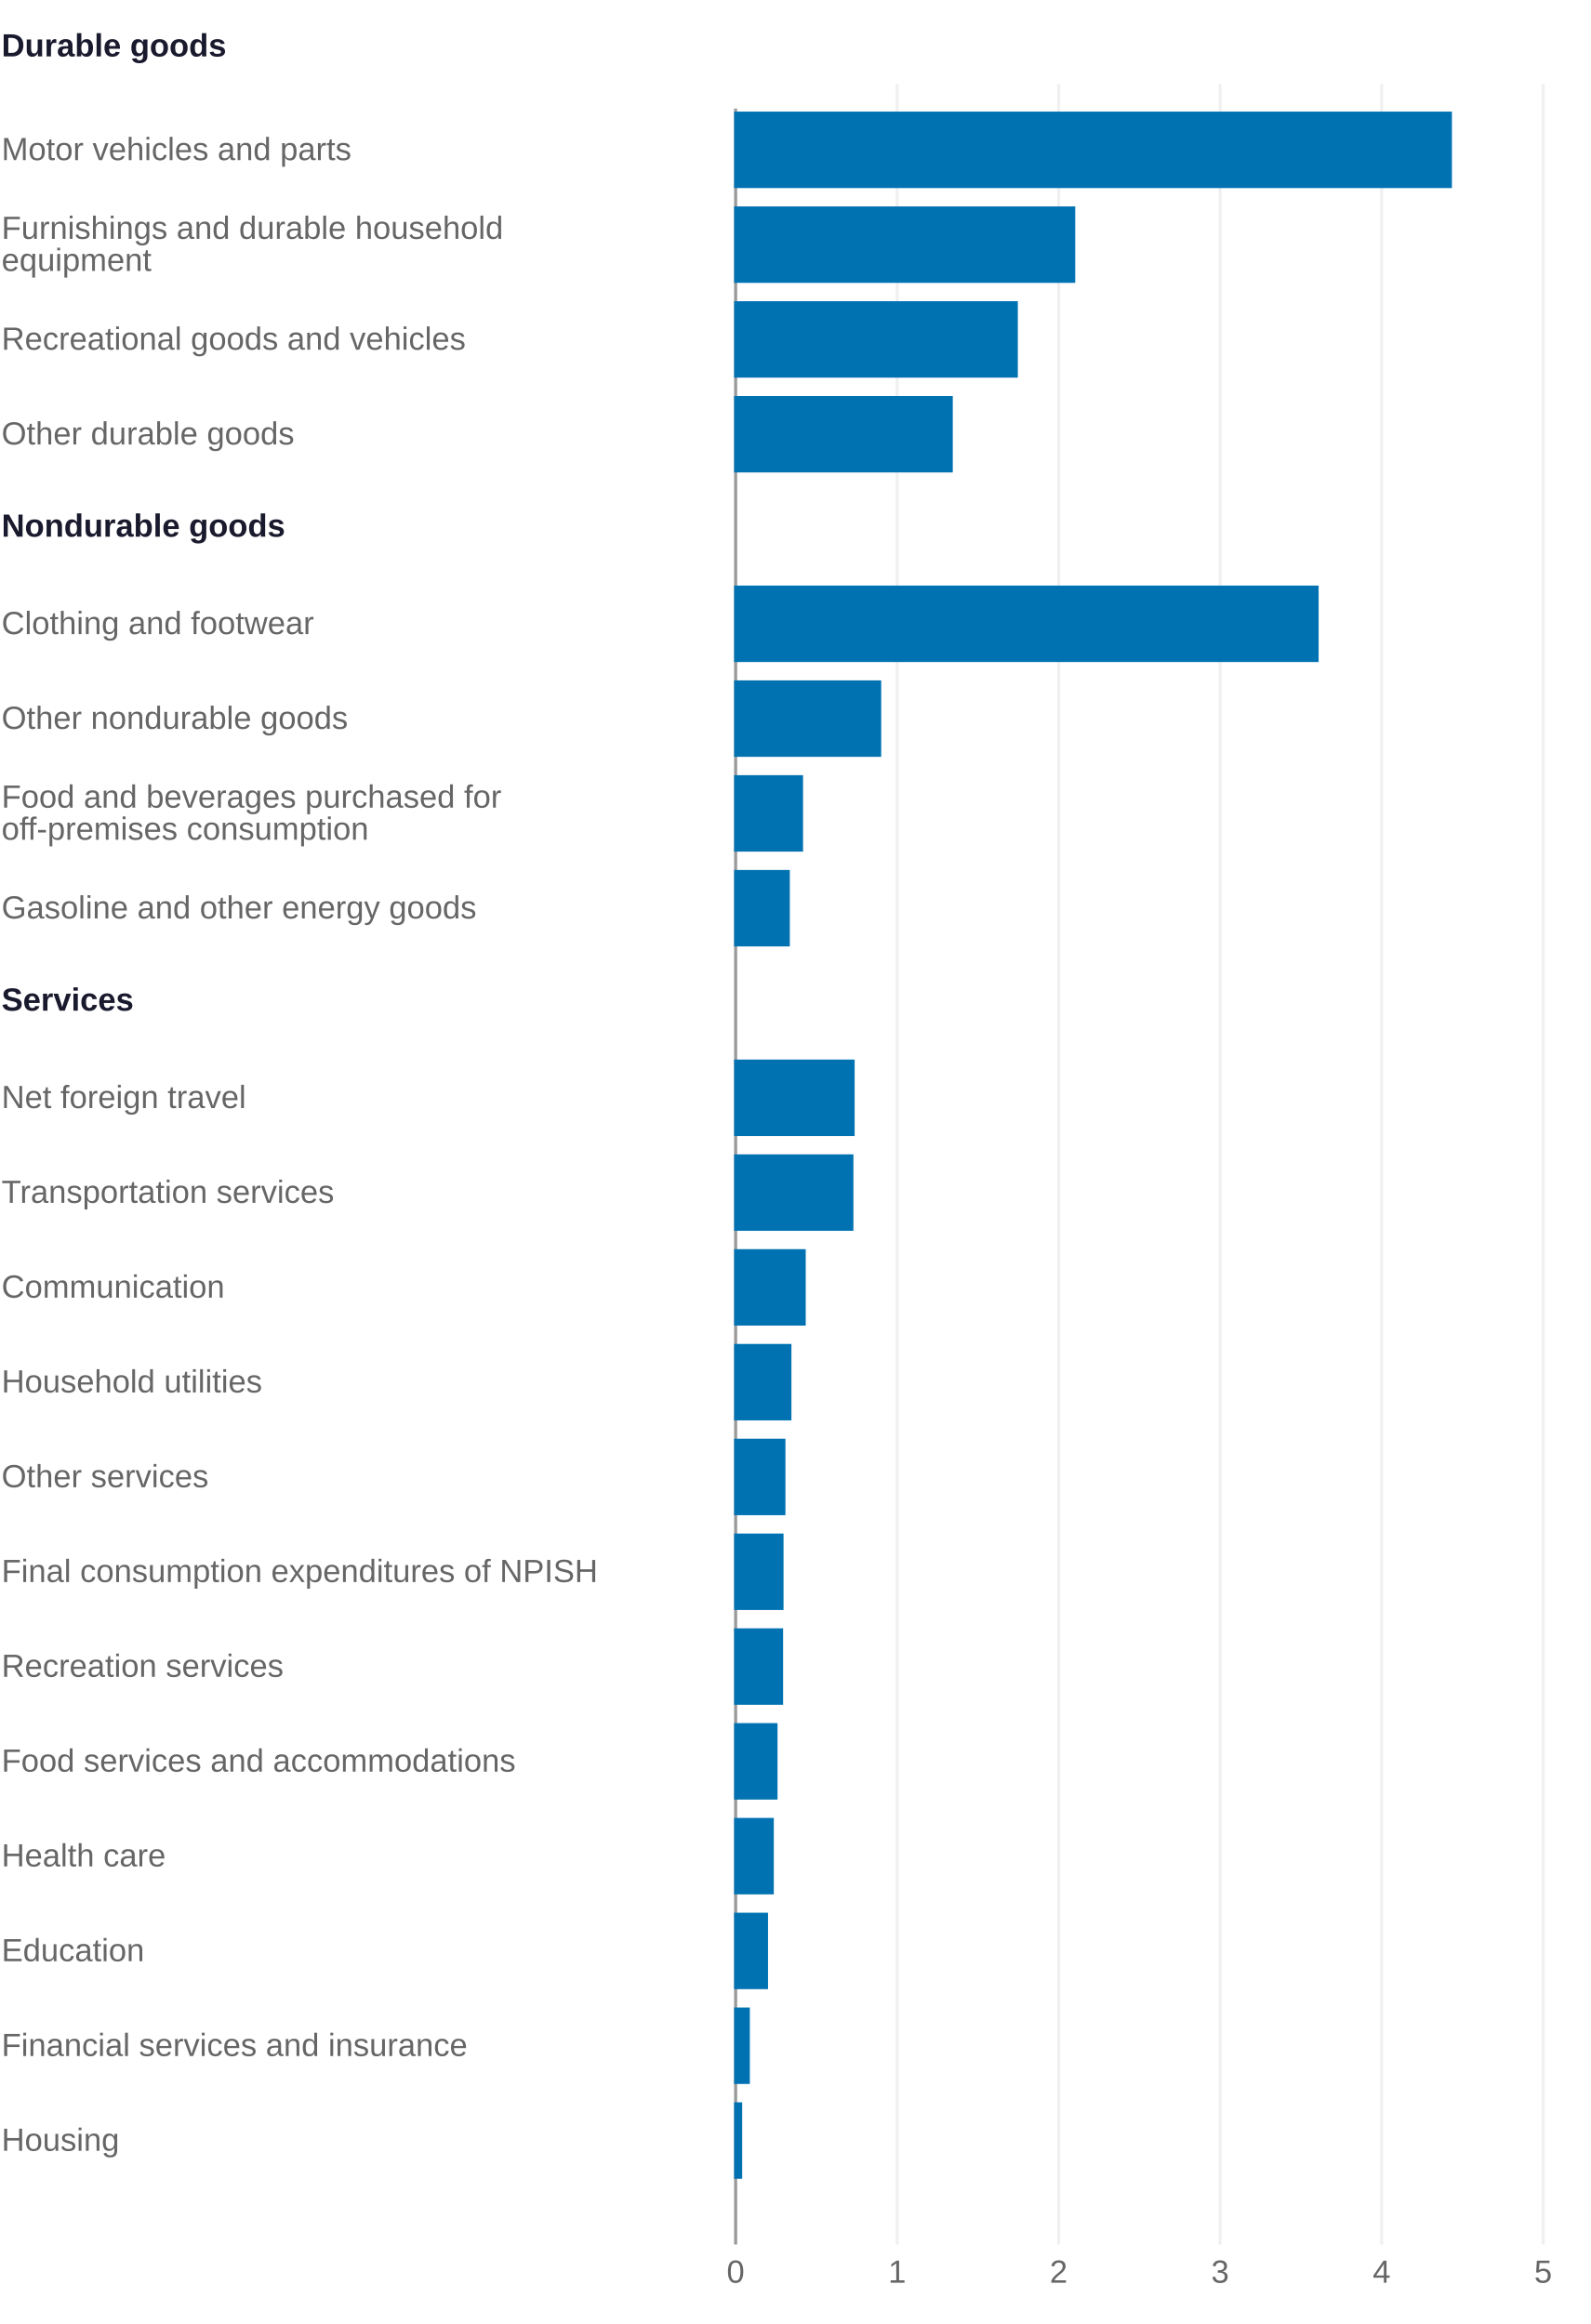
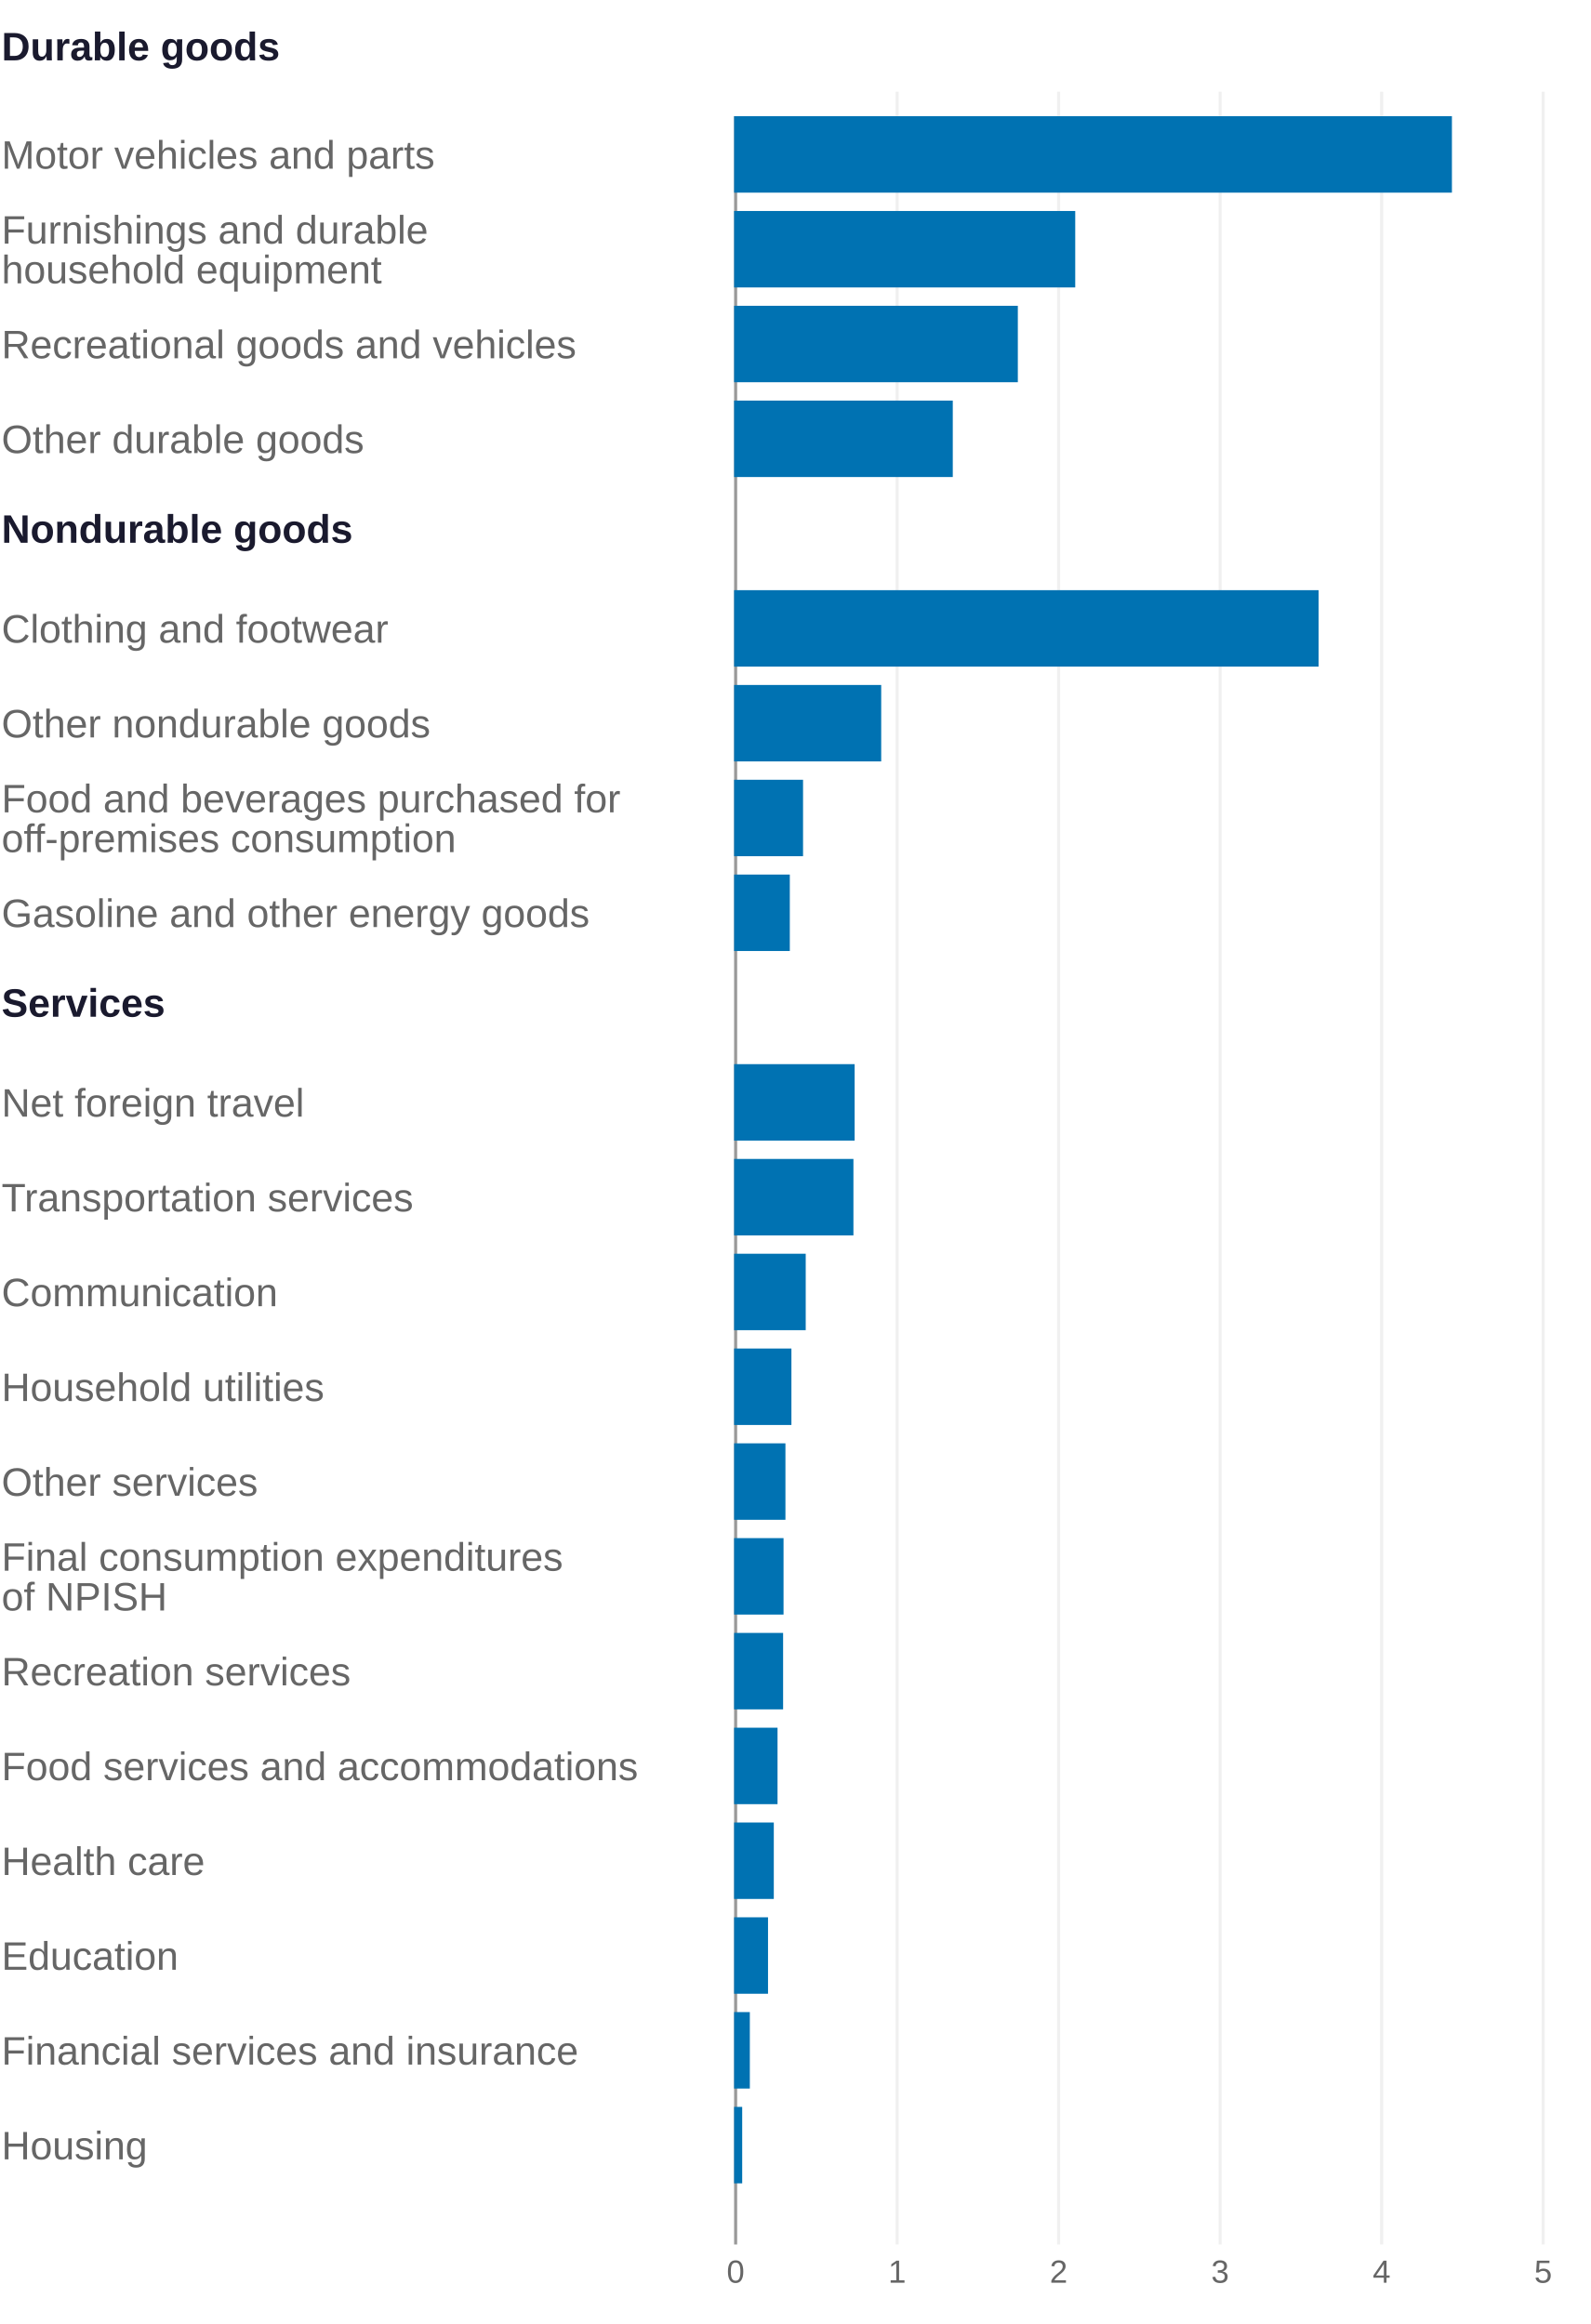
- <svg class="tblchart" fill="currentColor" font-family="system-ui, sans-serif" font-size="10" text-anchor="middle" width="520" height="760" viewBox="0 0 520 760" style="background: transparent; color: rgb(74, 74, 74); font-family: Figtree, &quot;Source Sans 3&quot;, system-ui, -apple-system, &quot;Segoe UI&quot;, Arial, sans-serif; font-size: 10.5px; overflow: visible;" data-margin-left="240" data-margin-right="16" data-margin-top="35.5" data-margin-bottom="26">
+ <svg class="tblchart" fill="currentColor" font-family="system-ui, sans-serif" font-size="10" text-anchor="middle" width="520" height="760" viewBox="0 0 520 760" style="background: transparent; color: rgb(74, 74, 74); font-family: Figtree, &quot;Source Sans 3&quot;, system-ui, -apple-system, &quot;Segoe UI&quot;, Arial, sans-serif; font-size: 10.5px; overflow: visible;" data-margin-left="240" data-margin-right="16" data-margin-top="38" data-margin-bottom="26">
  <style>:where(.tblchart) {
  --plot-background: white;
  display: block;
  height: auto;
  height: intrinsic;
  max-width: 100%;
}
:where(.tblchart text),
:where(.tblchart tspan) {
  white-space: pre;
}</style>
  <g aria-label="rule" transform="translate(0.5,0)">
-     <g class="tbl-gridline" stroke="#F0F0F0" transform="translate(0,0.5)">
-       <line x1="292.8" x2="292.8" y1="27" y2="733.5" />
-       <line x1="345.6" x2="345.6" y1="27" y2="733.5" />
-       <line x1="398.4" x2="398.4" y1="27" y2="733.5" />
-       <line x1="451.2" x2="451.2" y1="27" y2="733.5" />
-       <line x1="504" x2="504" y1="27" y2="733.5" />
+     <g class="tbl-gridline" stroke="#F0F0F0" transform="translate(0,0)">
+       <line x1="292.8" x2="292.8" y1="30" y2="734" />
+       <line x1="345.6" x2="345.6" y1="30" y2="734" />
+       <line x1="398.4" x2="398.4" y1="30" y2="734" />
+       <line x1="451.2" x2="451.2" y1="30" y2="734" />
+       <line x1="504" x2="504" y1="30" y2="734" />
    </g>
  </g>
  <g aria-label="text" transform="translate(0.5,12.5)">
-     <g class="tbl-x-tick-label" fill="#666666" font-size="10.5" font-weight="500" transform="translate(0,673.5)">
-       <text transform="translate(240,60.5)">0</text>
-       <text transform="translate(292.8,60.5)">1</text>
-       <text transform="translate(345.6,60.5)">2</text>
-       <text transform="translate(398.4,60.5)">3</text>
-       <text transform="translate(451.2,60.5)">4</text>
-       <text transform="translate(504,60.5)">5</text>
+     <g class="tbl-x-tick-label" fill="#666666" font-size="10.5" font-weight="500" transform="translate(0,671)">
+       <text transform="translate(240,63)">0</text>
+       <text transform="translate(292.8,63)">1</text>
+       <text transform="translate(345.6,63)">2</text>
+       <text transform="translate(398.4,63)">3</text>
+       <text transform="translate(451.2,63)">4</text>
+       <text transform="translate(504,63)">5</text>
    </g>
  </g>
  <g aria-label="text" transform="translate(-239.5,0.5)">
-     <g fill="#666666" text-anchor="start" font-size="10.5" font-weight="500" transform="translate(0,0.5)">
-       <text y="0.32em" transform="translate(240,48)">Motor vehicles and parts</text>
+     <g class="tbl-cat-label" fill="#666666" text-anchor="start" font-size="13" font-weight="500" transform="translate(0,0)">
+       <text y="0.32em" transform="translate(240,50.5)" data-category="Motor vehicles and parts">Motor vehicles and parts</text>
    </g>
-     <g fill="#666666" text-anchor="start" font-size="10.5" font-weight="500" transform="translate(0,31.5)">
-       <text transform="translate(240,48)">
-         <tspan x="0" y="-0.18em">Furnishings and durable household</tspan>
-         <tspan x="0" dy="1em">equipment</tspan>
+     <g class="tbl-cat-label" fill="#666666" text-anchor="start" font-size="13" font-weight="500" transform="translate(0,31)">
+       <text transform="translate(240,50.5)" data-category="Furnishings and durable household equipment">
+         <tspan x="0" y="-0.18em">Furnishings and durable</tspan>
+         <tspan x="0" dy="1em">household equipment</tspan>
      </text>
    </g>
-     <g fill="#666666" text-anchor="start" font-size="10.5" font-weight="500" transform="translate(0,62.5)">
-       <text y="0.32em" transform="translate(240,48)">Recreational goods and vehicles</text>
+     <g class="tbl-cat-label" fill="#666666" text-anchor="start" font-size="13" font-weight="500" transform="translate(0,62)">
+       <text y="0.32em" transform="translate(240,50.5)" data-category="Recreational goods and vehicles">Recreational goods and vehicles</text>
    </g>
-     <g fill="#666666" text-anchor="start" font-size="10.5" font-weight="500" transform="translate(0,93.5)">
-       <text y="0.32em" transform="translate(240,48)">Other durable goods</text>
+     <g class="tbl-cat-label" fill="#666666" text-anchor="start" font-size="13" font-weight="500" transform="translate(0,93)">
+       <text y="0.32em" transform="translate(240,50.5)" data-category="Other durable goods">Other durable goods</text>
    </g>
-     <g fill="#666666" text-anchor="start" font-size="10.5" font-weight="500" transform="translate(0,155.5)">
-       <text y="0.32em" transform="translate(240,48)">Clothing and footwear</text>
+     <g class="tbl-cat-label" fill="#666666" text-anchor="start" font-size="13" font-weight="500" transform="translate(0,155)">
+       <text y="0.32em" transform="translate(240,50.5)" data-category="Clothing and footwear">Clothing and footwear</text>
    </g>
-     <g fill="#666666" text-anchor="start" font-size="10.5" font-weight="500" transform="translate(0,186.5)">
-       <text y="0.32em" transform="translate(240,48)">Other nondurable goods</text>
+     <g class="tbl-cat-label" fill="#666666" text-anchor="start" font-size="13" font-weight="500" transform="translate(0,186)">
+       <text y="0.32em" transform="translate(240,50.5)" data-category="Other nondurable goods">Other nondurable goods</text>
    </g>
-     <g fill="#666666" text-anchor="start" font-size="10.5" font-weight="500" transform="translate(0,217.5)">
-       <text transform="translate(240,48)">
+     <g class="tbl-cat-label" fill="#666666" text-anchor="start" font-size="13" font-weight="500" transform="translate(0,217)">
+       <text transform="translate(240,50.5)" data-category="Food and beverages purchased for off-premises consumption">
        <tspan x="0" y="-0.18em">Food and beverages purchased for</tspan>
        <tspan x="0" dy="1em">off-premises consumption</tspan>
      </text>
    </g>
-     <g fill="#666666" text-anchor="start" font-size="10.5" font-weight="500" transform="translate(0,248.5)">
-       <text y="0.32em" transform="translate(240,48)">Gasoline and other energy goods</text>
+     <g class="tbl-cat-label" fill="#666666" text-anchor="start" font-size="13" font-weight="500" transform="translate(0,248)">
+       <text y="0.32em" transform="translate(240,50.5)" data-category="Gasoline and other energy goods">Gasoline and other energy goods</text>
    </g>
-     <g fill="#666666" text-anchor="start" font-size="10.5" font-weight="500" transform="translate(0,310.5)">
-       <text y="0.32em" transform="translate(240,48)">Net foreign travel</text>
+     <g class="tbl-cat-label" fill="#666666" text-anchor="start" font-size="13" font-weight="500" transform="translate(0,310)">
+       <text y="0.32em" transform="translate(240,50.5)" data-category="Net foreign travel">Net foreign travel</text>
    </g>
-     <g fill="#666666" text-anchor="start" font-size="10.5" font-weight="500" transform="translate(0,341.5)">
-       <text y="0.32em" transform="translate(240,48)">Transportation services</text>
+     <g class="tbl-cat-label" fill="#666666" text-anchor="start" font-size="13" font-weight="500" transform="translate(0,341)">
+       <text y="0.32em" transform="translate(240,50.5)" data-category="Transportation services">Transportation services</text>
    </g>
-     <g fill="#666666" text-anchor="start" font-size="10.5" font-weight="500" transform="translate(0,372.5)">
-       <text y="0.32em" transform="translate(240,48)">Communication</text>
+     <g class="tbl-cat-label" fill="#666666" text-anchor="start" font-size="13" font-weight="500" transform="translate(0,372)">
+       <text y="0.32em" transform="translate(240,50.5)" data-category="Communication">Communication</text>
    </g>
-     <g fill="#666666" text-anchor="start" font-size="10.5" font-weight="500" transform="translate(0,403.5)">
-       <text y="0.32em" transform="translate(240,48)">Household utilities</text>
+     <g class="tbl-cat-label" fill="#666666" text-anchor="start" font-size="13" font-weight="500" transform="translate(0,403)">
+       <text y="0.32em" transform="translate(240,50.5)" data-category="Household utilities">Household utilities</text>
    </g>
-     <g fill="#666666" text-anchor="start" font-size="10.5" font-weight="500" transform="translate(0,434.5)">
-       <text y="0.32em" transform="translate(240,48)">Other services</text>
+     <g class="tbl-cat-label" fill="#666666" text-anchor="start" font-size="13" font-weight="500" transform="translate(0,434)">
+       <text y="0.32em" transform="translate(240,50.5)" data-category="Other services">Other services</text>
    </g>
-     <g fill="#666666" text-anchor="start" font-size="10.5" font-weight="500" transform="translate(0,465.5)">
-       <text y="0.32em" transform="translate(240,48)">Final consumption expenditures of NPISH</text>
+     <g class="tbl-cat-label" fill="#666666" text-anchor="start" font-size="13" font-weight="500" transform="translate(0,465)">
+       <text transform="translate(240,50.5)" data-category="Final consumption expenditures of NPISH">
+         <tspan x="0" y="-0.18em">Final consumption expenditures</tspan>
+         <tspan x="0" dy="1em">of NPISH</tspan>
+       </text>
    </g>
-     <g fill="#666666" text-anchor="start" font-size="10.5" font-weight="500" transform="translate(0,496.5)">
-       <text y="0.32em" transform="translate(240,48)">Recreation services</text>
+     <g class="tbl-cat-label" fill="#666666" text-anchor="start" font-size="13" font-weight="500" transform="translate(0,496)">
+       <text y="0.32em" transform="translate(240,50.5)" data-category="Recreation services">Recreation services</text>
    </g>
-     <g fill="#666666" text-anchor="start" font-size="10.5" font-weight="500" transform="translate(0,527.5)">
-       <text y="0.32em" transform="translate(240,48)">Food services and accommodations</text>
+     <g class="tbl-cat-label" fill="#666666" text-anchor="start" font-size="13" font-weight="500" transform="translate(0,527)">
+       <text y="0.32em" transform="translate(240,50.5)" data-category="Food services and accommodations">Food services and accommodations</text>
    </g>
-     <g fill="#666666" text-anchor="start" font-size="10.5" font-weight="500" transform="translate(0,558.5)">
-       <text y="0.32em" transform="translate(240,48)">Health care</text>
+     <g class="tbl-cat-label" fill="#666666" text-anchor="start" font-size="13" font-weight="500" transform="translate(0,558)">
+       <text y="0.32em" transform="translate(240,50.5)" data-category="Health care">Health care</text>
    </g>
-     <g fill="#666666" text-anchor="start" font-size="10.5" font-weight="500" transform="translate(0,589.5)">
-       <text y="0.32em" transform="translate(240,48)">Education</text>
+     <g class="tbl-cat-label" fill="#666666" text-anchor="start" font-size="13" font-weight="500" transform="translate(0,589)">
+       <text y="0.32em" transform="translate(240,50.5)" data-category="Education">Education</text>
    </g>
-     <g fill="#666666" text-anchor="start" font-size="10.5" font-weight="500" transform="translate(0,620.5)">
-       <text y="0.32em" transform="translate(240,48)">Financial services and insurance</text>
+     <g class="tbl-cat-label" fill="#666666" text-anchor="start" font-size="13" font-weight="500" transform="translate(0,620)">
+       <text y="0.32em" transform="translate(240,50.5)" data-category="Financial services and insurance">Financial services and insurance</text>
    </g>
-     <g fill="#666666" text-anchor="start" font-size="10.5" font-weight="500" transform="translate(0,651.5)">
-       <text y="0.32em" transform="translate(240,48)">Housing</text>
+     <g class="tbl-cat-label" fill="#666666" text-anchor="start" font-size="13" font-weight="500" transform="translate(0,651)">
+       <text y="0.32em" transform="translate(240,50.5)" data-category="Housing">Housing</text>
    </g>
  </g>
  <g aria-label="text" transform="translate(-239.5,-9.5)">
-     <g fill="#1A1A2E" text-anchor="start" font-size="10.5" font-weight="700" transform="translate(0,124.5)">
-       <text transform="translate(240,60.5)">Nondurable goods</text>
+     <g fill="#1A1A2E" text-anchor="start" font-size="13" font-weight="700" transform="translate(0,124)">
+       <text transform="translate(240,63)">Nondurable goods</text>
    </g>
-     <g fill="#1A1A2E" text-anchor="start" font-size="10.5" font-weight="700" transform="translate(0,279.5)">
-       <text transform="translate(240,60.5)">Services</text>
+     <g fill="#1A1A2E" text-anchor="start" font-size="13" font-weight="700" transform="translate(0,279)">
+       <text transform="translate(240,63)">Services</text>
    </g>
  </g>
-   <g aria-label="text" transform="translate(-239.5,-25)">
-     <g fill="#1A1A2E" text-anchor="start" font-size="10.5" font-weight="700" transform="translate(0,0.5)">
-       <text y="0.71em" transform="translate(240,35.5)">Durable goods</text>
+   <g aria-label="text" transform="translate(-239.5,-27.5)">
+     <g fill="#1A1A2E" text-anchor="start" font-size="13" font-weight="700" transform="translate(0,0)">
+       <text y="0.71em" transform="translate(240,38)">Durable goods</text>
    </g>
  </g>
  <g aria-label="rule" transform="translate(0.5,0)">
-     <g class="tbl-zero-baseline" stroke="#999999" transform="translate(0,0.5)">
-       <line x1="240" x2="240" y1="35" y2="733.5" />
+     <g class="tbl-zero-baseline" stroke="#999999" transform="translate(0,0)">
+       <line x1="240" x2="240" y1="38" y2="734" />
    </g>
  </g>
  <g aria-label="bar">
-     <g fill="#0072B2" transform="translate(0,0.5)">
-       <rect x="240" width="234.675" y="36" height="25" data-series="Pre-Substitution" />
+     <g fill="#0072B2" transform="translate(0,0)">
+       <rect x="240" width="234.675" y="38" height="25" data-series="Pre-Substitution" />
    </g>
-     <g fill="#0072B2" transform="translate(0,31.5)">
-       <rect x="240" width="111.524" y="36" height="25" data-series="Pre-Substitution" />
+     <g fill="#0072B2" transform="translate(0,31)">
+       <rect x="240" width="111.524" y="38" height="25" data-series="Pre-Substitution" />
    </g>
-     <g fill="#0072B2" transform="translate(0,62.5)">
-       <rect x="240" width="92.759" y="36" height="25" data-series="Pre-Substitution" />
+     <g fill="#0072B2" transform="translate(0,62)">
+       <rect x="240" width="92.759" y="38" height="25" data-series="Pre-Substitution" />
    </g>
-     <g fill="#0072B2" transform="translate(0,93.5)">
-       <rect x="240" width="71.491" y="36" height="25" data-series="Pre-Substitution" />
+     <g fill="#0072B2" transform="translate(0,93)">
+       <rect x="240" width="71.491" y="38" height="25" data-series="Pre-Substitution" />
    </g>
-     <g fill="#0072B2" transform="translate(0,155.5)">
-       <rect x="240" width="191.094" y="36" height="25" data-series="Pre-Substitution" />
+     <g fill="#0072B2" transform="translate(0,155)">
+       <rect x="240" width="191.094" y="38" height="25" data-series="Pre-Substitution" />
    </g>
-     <g fill="#0072B2" transform="translate(0,186.5)">
-       <rect x="240" width="48.09" y="36" height="25" data-series="Pre-Substitution" />
+     <g fill="#0072B2" transform="translate(0,186)">
+       <rect x="240" width="48.09" y="38" height="25" data-series="Pre-Substitution" />
    </g>
-     <g fill="#0072B2" transform="translate(0,217.5)">
-       <rect x="240" width="22.54" y="36" height="25" data-series="Pre-Substitution" />
+     <g fill="#0072B2" transform="translate(0,217)">
+       <rect x="240" width="22.54" y="38" height="25" data-series="Pre-Substitution" />
    </g>
-     <g fill="#0072B2" transform="translate(0,248.5)">
-       <rect x="240" width="18.211" y="36" height="25" data-series="Pre-Substitution" />
+     <g fill="#0072B2" transform="translate(0,248)">
+       <rect x="240" width="18.211" y="38" height="25" data-series="Pre-Substitution" />
    </g>
-     <g fill="#0072B2" transform="translate(0,310.5)">
-       <rect x="240" width="39.405" y="36" height="25" data-series="Pre-Substitution" />
+     <g fill="#0072B2" transform="translate(0,310)">
+       <rect x="240" width="39.405" y="38" height="25" data-series="Pre-Substitution" />
    </g>
-     <g fill="#0072B2" transform="translate(0,341.5)">
-       <rect x="240" width="39.009" y="36" height="25" data-series="Pre-Substitution" />
+     <g fill="#0072B2" transform="translate(0,341)">
+       <rect x="240" width="39.009" y="38" height="25" data-series="Pre-Substitution" />
    </g>
-     <g fill="#0072B2" transform="translate(0,372.5)">
-       <rect x="240" width="23.412" y="36" height="25" data-series="Pre-Substitution" />
+     <g fill="#0072B2" transform="translate(0,372)">
+       <rect x="240" width="23.412" y="38" height="25" data-series="Pre-Substitution" />
    </g>
-     <g fill="#0072B2" transform="translate(0,403.5)">
-       <rect x="240" width="18.739" y="36" height="25" data-series="Pre-Substitution" />
+     <g fill="#0072B2" transform="translate(0,403)">
+       <rect x="240" width="18.739" y="38" height="25" data-series="Pre-Substitution" />
    </g>
-     <g fill="#0072B2" transform="translate(0,434.5)">
-       <rect x="240" width="16.78" y="36" height="25" data-series="Pre-Substitution" />
+     <g fill="#0072B2" transform="translate(0,434)">
+       <rect x="240" width="16.78" y="38" height="25" data-series="Pre-Substitution" />
    </g>
-     <g fill="#0072B2" transform="translate(0,465.5)">
-       <rect x="240" width="16.162" y="36" height="25" data-series="Pre-Substitution" />
+     <g fill="#0072B2" transform="translate(0,465)">
+       <rect x="240" width="16.162" y="38" height="25" data-series="Pre-Substitution" />
    </g>
-     <g fill="#0072B2" transform="translate(0,496.5)">
-       <rect x="240" width="16.02" y="36" height="25" data-series="Pre-Substitution" />
+     <g fill="#0072B2" transform="translate(0,496)">
+       <rect x="240" width="16.02" y="38" height="25" data-series="Pre-Substitution" />
    </g>
-     <g fill="#0072B2" transform="translate(0,527.5)">
-       <rect x="240" width="14.198" y="36" height="25" data-series="Pre-Substitution" />
+     <g fill="#0072B2" transform="translate(0,527)">
+       <rect x="240" width="14.198" y="38" height="25" data-series="Pre-Substitution" />
    </g>
-     <g fill="#0072B2" transform="translate(0,558.5)">
-       <rect x="240" width="12.978" y="36" height="25" data-series="Pre-Substitution" />
+     <g fill="#0072B2" transform="translate(0,558)">
+       <rect x="240" width="12.978" y="38" height="25" data-series="Pre-Substitution" />
    </g>
-     <g fill="#0072B2" transform="translate(0,589.5)">
-       <rect x="240" width="11.088" y="36" height="25" data-series="Pre-Substitution" />
+     <g fill="#0072B2" transform="translate(0,589)">
+       <rect x="240" width="11.088" y="38" height="25" data-series="Pre-Substitution" />
    </g>
-     <g fill="#0072B2" transform="translate(0,620.5)">
-       <rect x="240" width="5.143" y="36" height="25" data-series="Pre-Substitution" />
+     <g fill="#0072B2" transform="translate(0,620)">
+       <rect x="240" width="5.143" y="38" height="25" data-series="Pre-Substitution" />
    </g>
-     <g fill="#0072B2" transform="translate(0,651.5)">
-       <rect x="240" width="2.645" y="36" height="25" data-series="Pre-Substitution" />
+     <g fill="#0072B2" transform="translate(0,651)">
+       <rect x="240" width="2.645" y="38" height="25" data-series="Pre-Substitution" />
    </g>
  </g>
</svg>
